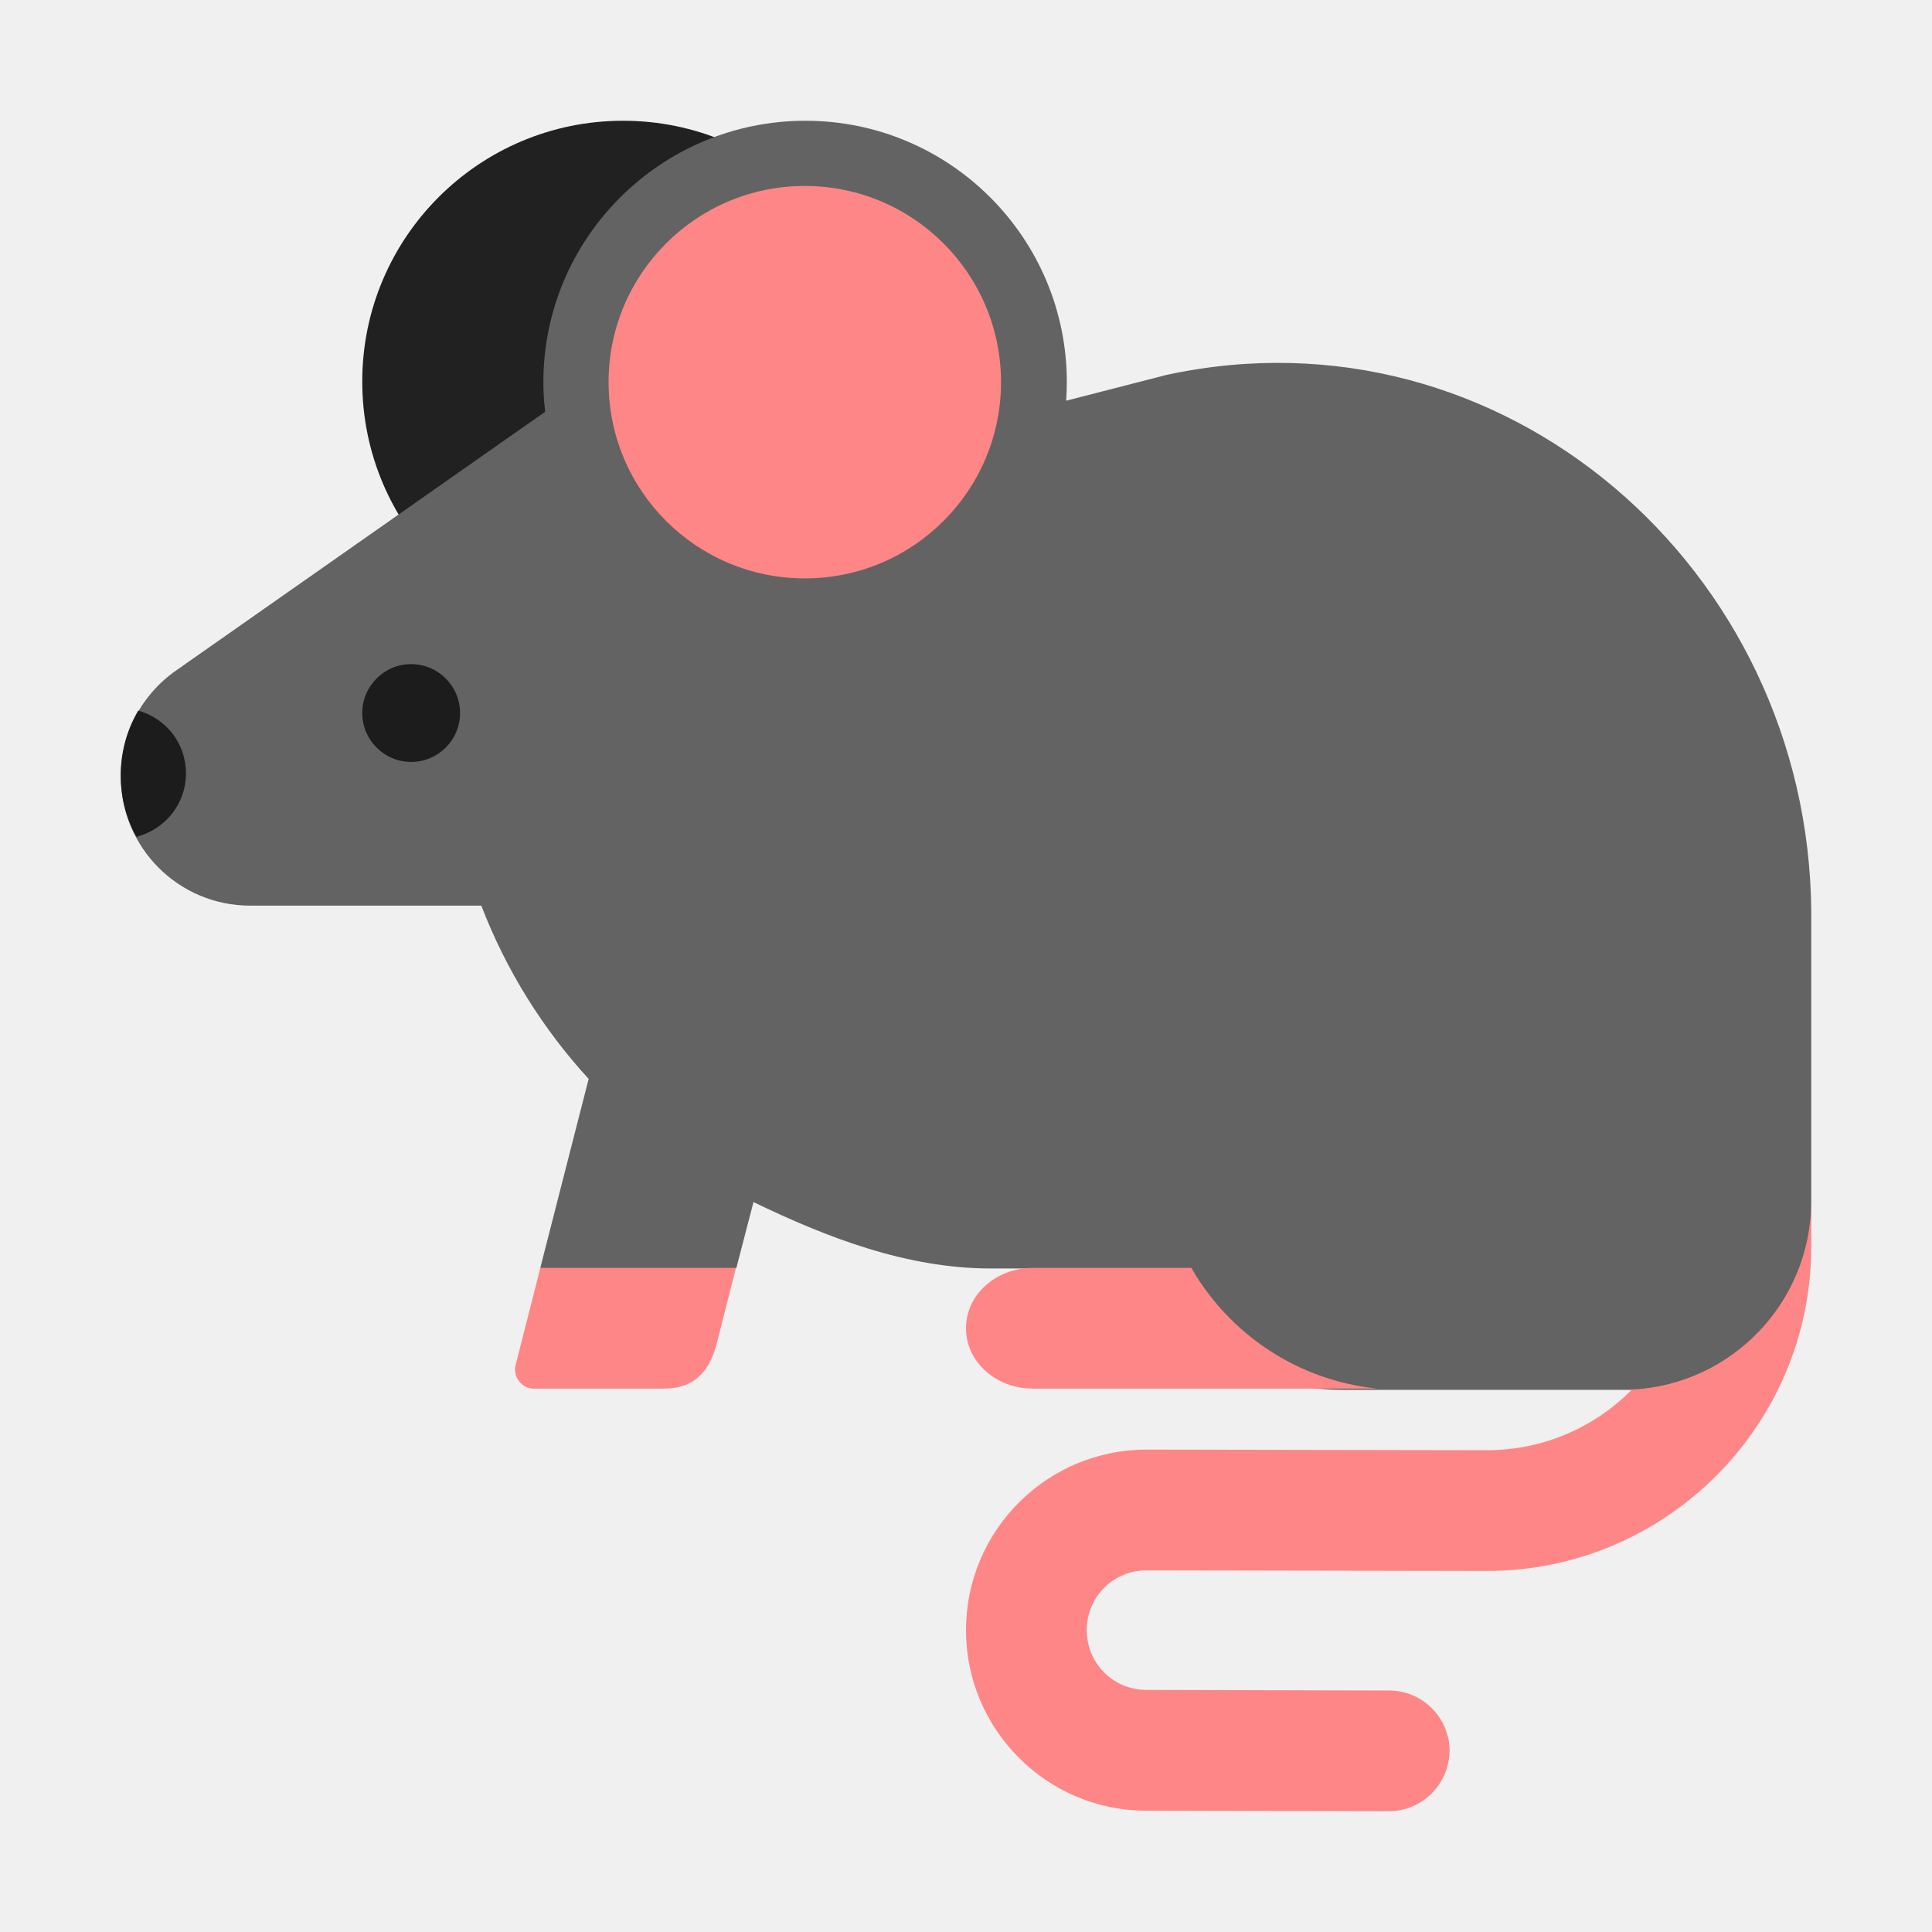
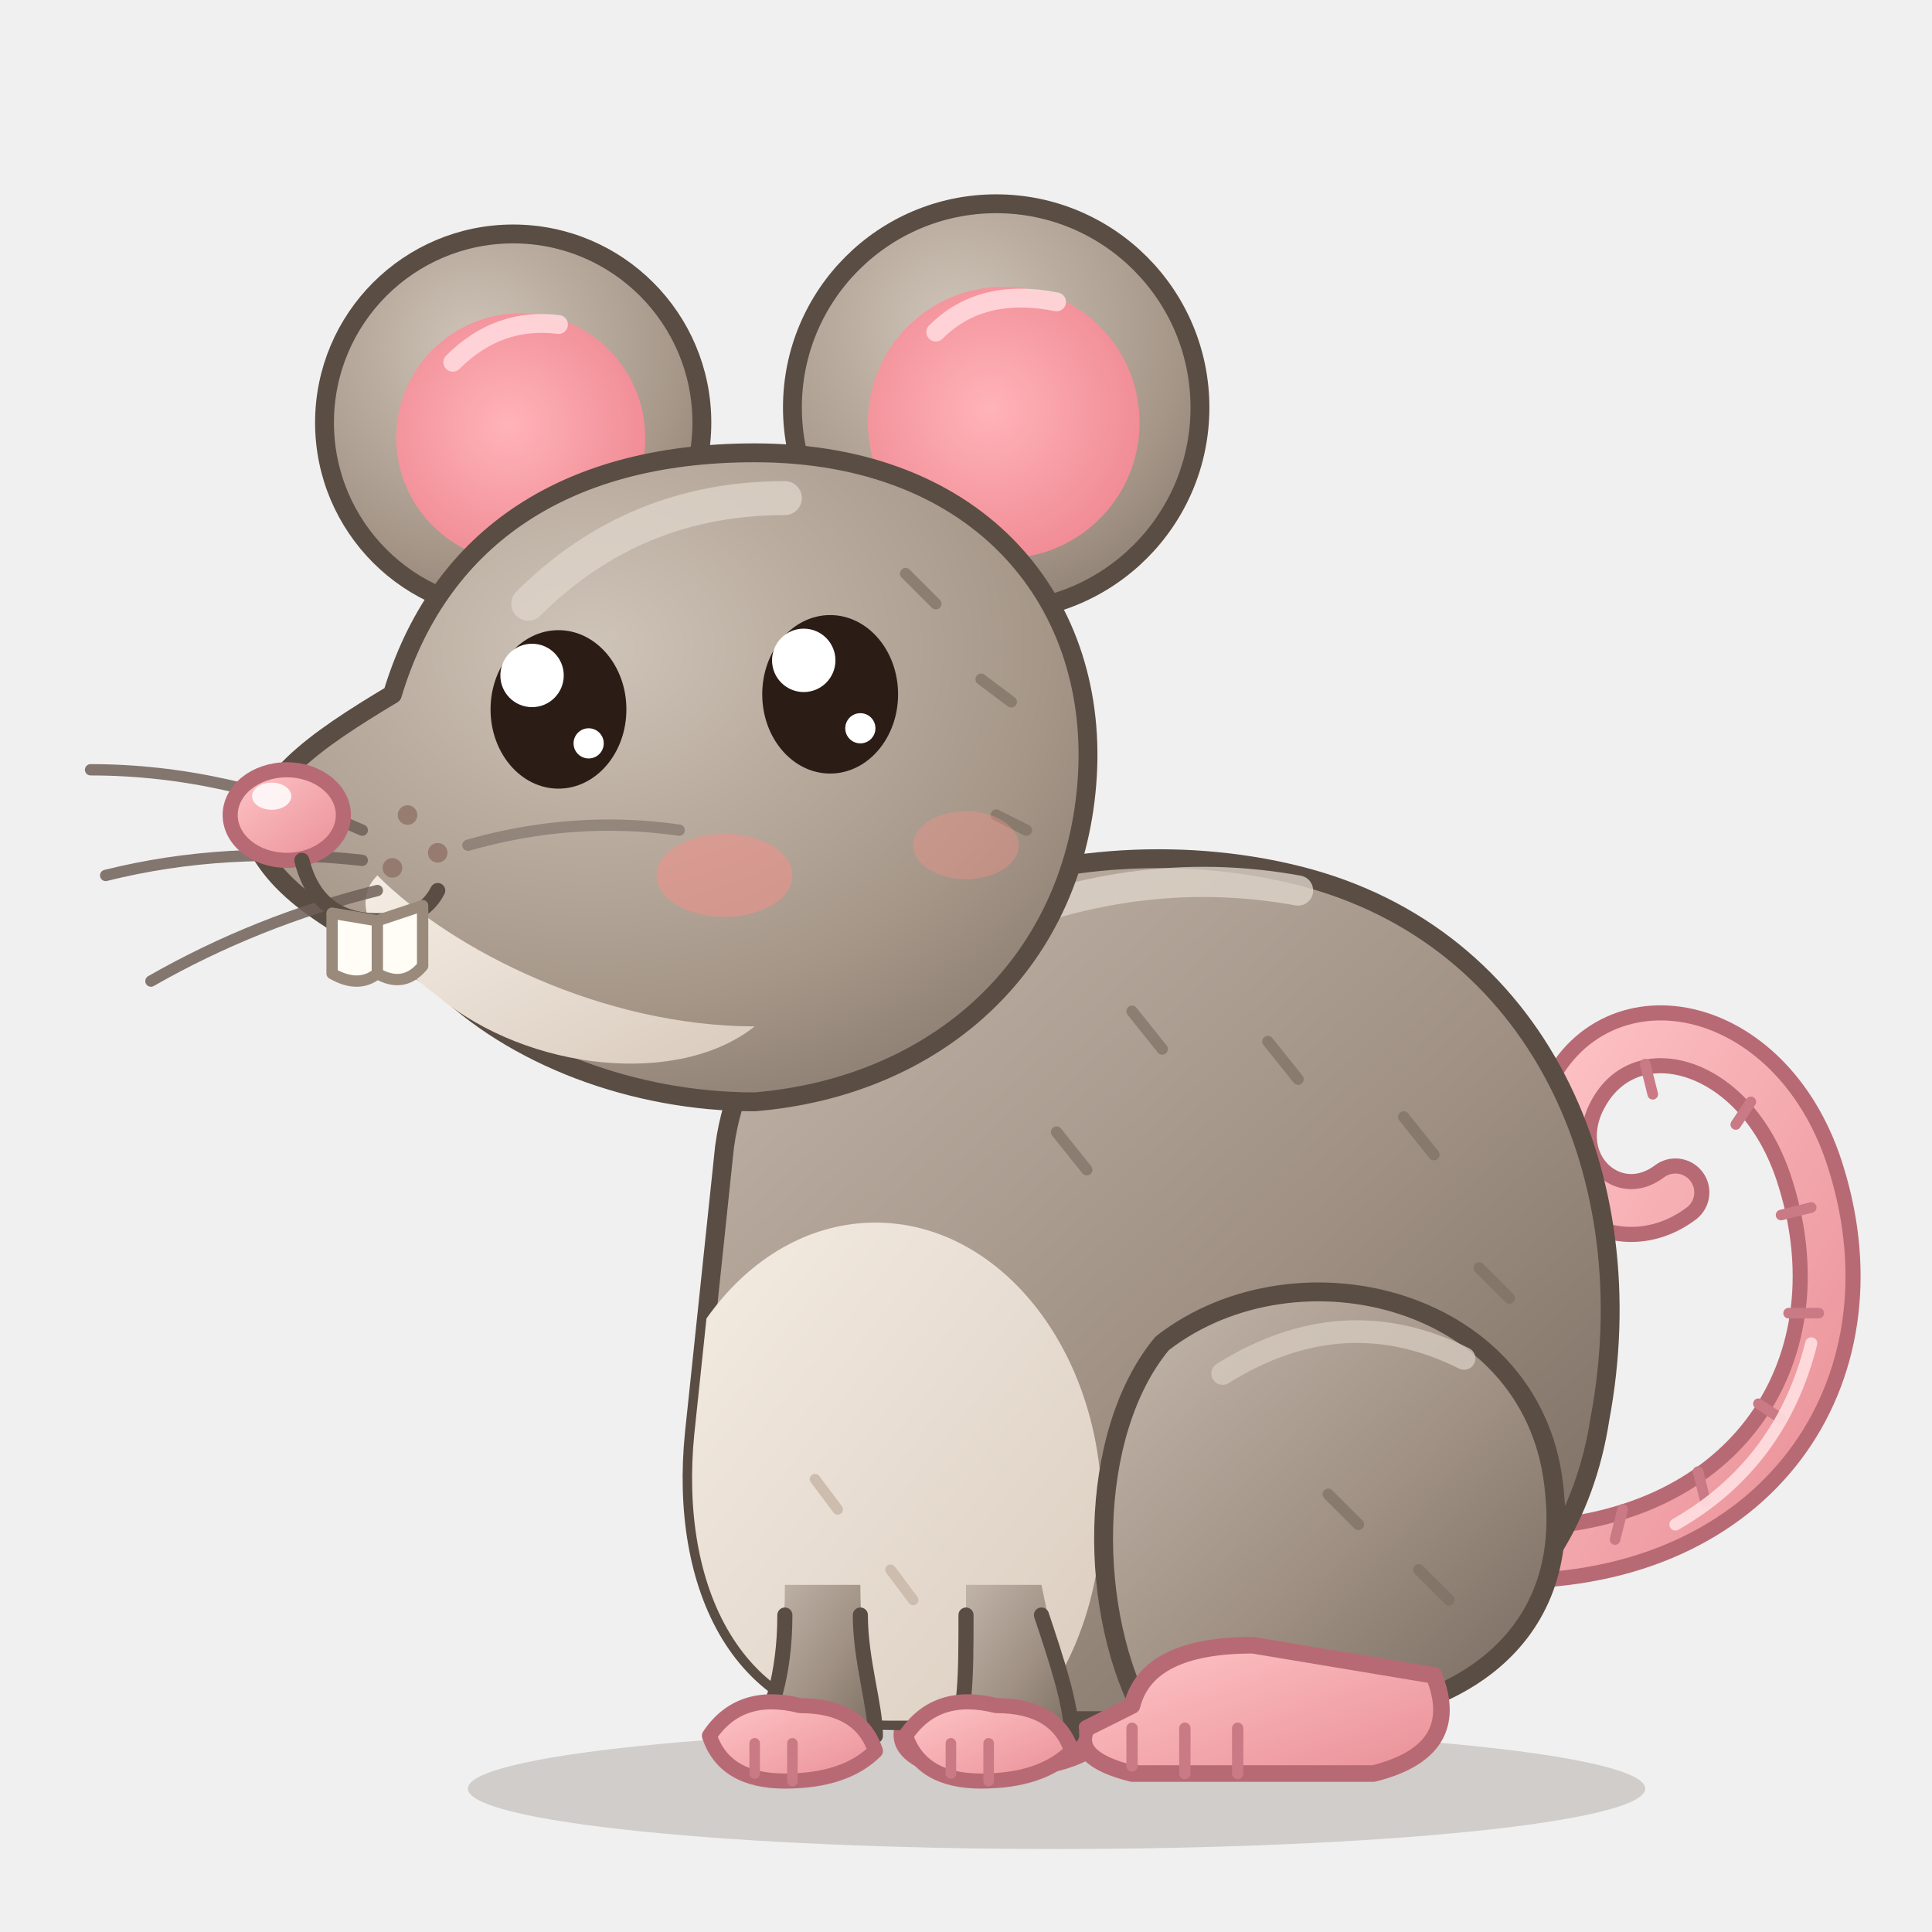
- <svg xmlns="http://www.w3.org/2000/svg" width="32" height="32" viewBox="0 0 32 32" fill="none">
-   <path d="M10.32 10.64C12.706 10.64 14.64 8.706 14.64 6.32C14.64 3.934 12.706 2 10.32 2C7.934 2 6 3.934 6 6.32C6 8.706 7.934 10.64 10.32 10.64Z" fill="#212121" />
-   <path d="M13.34 2C15.73 2 17.67 3.94 17.67 6.33C17.67 6.433 17.666 6.536 17.659 6.637L19.32 6.21C24.884 5.006 29.953 9.409 30 15.09C30 15.093 30 15.097 30 15.1V19.89C30 21.62 29.6 23.02 27.87 23.02H22.22C20.732 23.02 19.882 22.212 19.483 21.01H16.41C15.01 21.01 13.68 20.49 12.48 19.91L12.197 21L10.5 21.5L8.949 21L9.75 17.87C8.995 17.046 8.386 16.077 7.972 15H4.14C2.96 15 2 14.04 2 12.86C2 12.16 2.34 11.51 2.91 11.11L9.03 6.82C9.01 6.66 9 6.5 9 6.33C9 3.94 10.95 2 13.34 2Z" fill="#636363" />
-   <path d="M16.58 6.33C16.58 8.125 15.125 9.58 13.33 9.58C11.535 9.58 10.08 8.125 10.08 6.33C10.08 4.535 11.535 3.08 13.33 3.08C15.125 3.08 16.58 4.535 16.58 6.33Z" fill="#FF8687" />
-   <path d="M24.63 24.02C25.568 24.02 26.418 23.636 27.029 23.016C28.682 22.934 29.995 21.571 30 19.899V20.65C30 23.61 27.59 26.02 24.63 26.02L18.99 26.01C18.44 26.01 18 26.45 18 27C18 27.55 18.44 27.99 18.99 27.99L23.01 28C23.56 28 24.01 28.45 24.01 29C24 29.56 23.55 30 23 30L18.98 29.99C17.34 29.99 16 28.65 16 27C16 25.35 17.34 24.01 18.99 24.01L24.63 24.02Z" fill="#FF8687" />
-   <path d="M19.732 21C20.363 22.097 21.495 22.868 22.817 23H17.111C16.494 23 16 22.556 16 22C16 21.444 16.494 21 17.111 21H19.732Z" fill="#FF8687" />
-   <path d="M8.95 21L8.54 22.61C8.49 22.8 8.64 23 8.84 23H11C11.42 23 11.73 22.8 11.87 22.26L12.19 21H8.95Z" fill="#FF8687" />
-   <path d="M7.62 11.81C7.62 12.257 7.257 12.62 6.81 12.62C6.363 12.62 6 12.257 6 11.81C6 11.363 6.363 11 6.81 11C7.257 11 7.62 11.363 7.62 11.81Z" fill="#1C1C1C" />
-   <path d="M2 12.84C2 12.46 2.1 12.09 2.29 11.77C2.75 11.9 3.08 12.31 3.08 12.81C3.08 13.32 2.73 13.74 2.26 13.86C2.09 13.56 2 13.21 2 12.84Z" fill="#1C1C1C" />
+ <svg xmlns="http://www.w3.org/2000/svg" viewBox="0 0 256 256">
+   <defs>
+     <linearGradient id="rato-pelo" x1="0" y1="0" x2="1" y2="1">
+       <stop offset="0" stop-color="#c4b8ac" />
+       <stop offset="0.55" stop-color="#9f9083" />
+       <stop offset="1" stop-color="#76685d" />
+     </linearGradient>
+     <radialGradient id="rato-cabeca" cx="0.4" cy="0.3" r="0.85">
+       <stop offset="0" stop-color="#cfc4b8" />
+       <stop offset="0.65" stop-color="#a59688" />
+       <stop offset="1" stop-color="#83756a" />
+     </radialGradient>
+     <linearGradient id="rato-barriga" x1="0" y1="0" x2="1" y2="1">
+       <stop offset="0" stop-color="#f5ede4" />
+       <stop offset="1" stop-color="#d9cbbd" />
+     </linearGradient>
+     <linearGradient id="rato-rosa" x1="0" y1="0" x2="1" y2="1">
+       <stop offset="0" stop-color="#ffc6c8" />
+       <stop offset="1" stop-color="#e98f97" />
+     </linearGradient>
+     <radialGradient id="rato-orelha" cx="0.45" cy="0.45" r="0.6">
+       <stop offset="0" stop-color="#ffb3b8" />
+       <stop offset="1" stop-color="#f08a94" />
+     </radialGradient>
+     <clipPath id="rato-clip-corpo">
+       <path d="M96 152 C100 122 140 108 172 116 C204 124 218 156 212 188 C208 214 186 228 156 228 L118 228 C98 228 90 210 92 190 Z" />
+     </clipPath>
+   </defs>
+   <g id="sombra">
+     <ellipse cx="140" cy="237" rx="78" ry="8" fill="#3b2a1a" opacity="0.18" />
+   </g>
+   <g id="cauda" fill="none" stroke-linecap="round" stroke-linejoin="round">
+     <path d="M200 206 C232 206 248 182 240 156 C234 136 214 132 208 146 C204 156 214 164 222 158" stroke="#b86a74" stroke-width="9" />
+     <path d="M200 206 C232 206 248 182 240 156 C234 136 214 132 208 146 C204 156 214 164 222 158" stroke="url(#rato-rosa)" stroke-width="5" />
+     <path d="M214 204 l1 -4 M226 199 l-1 -4 M236 188 l-3 -2 M241 174 l-4 0 M240 160 l-4 1 M232 146 l-2 3 M218 141 l1 4" stroke="#c97a84" stroke-width="1.4" />
+     <path d="M222 202 Q236 194 240 178" stroke="#ffe0e2" stroke-width="1.6" opacity="0.9" />
+   </g>
+   <g id="pata-tras-la" stroke-linejoin="round" stroke-linecap="round">
+     <path d="M128 226 Q130 218 140 218 L148 222 Q150 232 138 234 L124 234 Q118 232 120 228 Z" fill="url(#rato-rosa)" stroke="#b86a74" stroke-width="2.2" />
+   </g>
+   <g id="corpo" stroke-linejoin="round" stroke-linecap="round">
+     <path d="M96 152 C100 122 140 108 172 116 C204 124 218 156 212 188 C208 214 186 228 156 228 L118 228 C98 228 90 210 92 190 Z" fill="url(#rato-pelo)" stroke="#5a4d44" stroke-width="2.5" />
+     <g clip-path="url(#rato-clip-corpo)">
+       <ellipse cx="116" cy="200" rx="30" ry="38" fill="url(#rato-barriga)" />
+     </g>
+     <path d="M154 178 C172 164 204 172 206 198 C208 218 192 228 172 228 L152 228 C144 214 144 190 154 178 Z" fill="url(#rato-pelo)" stroke="#5a4d44" stroke-width="2.5" />
+     <path d="M162 182 Q178 172 194 180" fill="none" stroke="#d4c9be" stroke-width="3" opacity="0.8" />
+     <path d="M128 124 Q150 114 172 118" fill="none" stroke="#ddd3c8" stroke-width="4" opacity="0.8" />
+     <g fill="none" stroke="#7e7064" stroke-width="1.5" opacity="0.7">
+       <path d="M150 134 l4 5 M168 138 l4 5 M186 148 l4 5 M196 168 l4 4 M140 150 l4 5 M176 198 l4 4 M188 208 l4 4" />
+     </g>
+     <g fill="none" stroke="#cdbdae" stroke-width="1.4">
+       <path d="M108 196 l3 4 M118 208 l3 4 M106 214 l3 4" />
+     </g>
+   </g>
+   <g id="patas" stroke-linejoin="round" stroke-linecap="round">
+     <path d="M150 226 Q152 218 166 218 L190 222 Q194 232 182 235 L150 235 Q142 233 144 229 Z" fill="url(#rato-rosa)" stroke="#b86a74" stroke-width="2.2" />
+     <path d="M150 229 v5 M157 229 v6 M164 229 v6" stroke="#c97a84" stroke-width="1.5" />
+     <path d="M104 210 C104 222 102 228 100 230 Q108 236 116 232 C116 226 114 220 114 210 Z" fill="url(#rato-pelo)" />
+     <path d="M104 214 C104 222 102 228 100 230 M116 230 C116 226 114 220 114 214" fill="none" stroke="#5a4d44" stroke-width="2" />
+     <path d="M94 230 Q98 224 106 226 Q114 226 116 232 Q112 236 104 236 Q96 236 94 230 Z" fill="url(#rato-rosa)" stroke="#b86a74" stroke-width="2" />
+     <path d="M128 210 C128 222 128 228 126 230 Q134 236 142 232 C142 226 140 220 138 210 Z" fill="url(#rato-pelo)" />
+     <path d="M128 214 C128 222 128 228 126 230 M142 230 C142 226 140 220 138 214" fill="none" stroke="#5a4d44" stroke-width="2" />
+     <path d="M120 230 Q124 224 132 226 Q140 226 142 232 Q138 236 130 236 Q122 236 120 230 Z" fill="url(#rato-rosa)" stroke="#b86a74" stroke-width="2" />
+     <path d="M100 231 v4 M105 231 v5 M126 231 v4 M131 231 v5" stroke="#c97a84" stroke-width="1.4" />
+   </g>
+   <g id="cabeca" stroke-linejoin="round" stroke-linecap="round">
+     <circle cx="132" cy="54" r="27" fill="url(#rato-cabeca)" stroke="#5a4d44" stroke-width="2.5" />
+     <circle cx="133" cy="56" r="18" fill="url(#rato-orelha)" />
+     <path d="M124 44 Q130 38 140 40" fill="none" stroke="#ffd8dc" stroke-width="2.5" opacity="0.9" />
+     <circle cx="68" cy="56" r="25" fill="url(#rato-cabeca)" stroke="#5a4d44" stroke-width="2.5" />
+     <circle cx="69" cy="58" r="16.5" fill="url(#rato-orelha)" />
+     <path d="M60 48 Q66 42 74 43" fill="none" stroke="#ffd8dc" stroke-width="2.5" opacity="0.9" />
+     <path d="M100 60 C130 60 146 80 144 104 C142 128 124 144 100 146 C84 146 68 140 58 130 C48 124 38 120 34 112 C33 104 42 98 52 92 C58 72 74 60 100 60 Z" fill="url(#rato-cabeca)" stroke="#5a4d44" stroke-width="2.5" />
+     <path d="M70 80 Q84 66 104 66" fill="none" stroke="#ddd3c8" stroke-width="4.5" opacity="0.8" />
+     <path d="M50 116 C60 126 80 136 100 136 C90 144 70 142 58 132 C50 126 46 120 50 116 Z" fill="url(#rato-barriga)" />
+     <g fill="none" stroke="#7e7064" stroke-width="1.5" opacity="0.7">
+       <path d="M120 76 l4 4 M130 90 l4 3 M132 108 l4 2" />
+     </g>
+     <ellipse cx="96" cy="116" rx="9" ry="5.5" fill="#f4908a" opacity="0.55" />
+     <ellipse cx="128" cy="112" rx="7" ry="4.5" fill="#f4908a" opacity="0.4" />
+   </g>
+   <g id="olhos">
+     <ellipse cx="74" cy="94" rx="9" ry="10.5" fill="#2b1d16" />
+     <ellipse cx="110" cy="92" rx="9" ry="10.5" fill="#2b1d16" />
+     <circle cx="70.5" cy="89.5" r="4.2" fill="#fff" />
+     <circle cx="78" cy="98.5" r="2" fill="#fff" />
+     <circle cx="106.5" cy="87.5" r="4.2" fill="#fff" />
+     <circle cx="114" cy="96.5" r="2" fill="#fff" />
+   </g>
+   <g id="focinho" stroke-linejoin="round" stroke-linecap="round">
+     <g fill="none" stroke="#6e6058" stroke-width="1.5" opacity="0.85">
+       <path d="M48 110 Q30 102 12 102" />
+       <path d="M48 114 Q30 112 14 116" />
+       <path d="M50 118 Q34 122 20 130" />
+       <path d="M62 112 Q76 108 90 110" opacity="0.6" />
+     </g>
+     <ellipse cx="38" cy="108" rx="7.5" ry="6" fill="url(#rato-rosa)" stroke="#b86a74" stroke-width="2" />
+     <ellipse cx="36" cy="105.5" rx="2.6" ry="1.8" fill="#fff" opacity="0.85" />
+     <g fill="#8a6a60" opacity="0.7">
+       <circle cx="54" cy="108" r="1.3" />
+       <circle cx="58" cy="113" r="1.3" />
+       <circle cx="52" cy="115" r="1.3" />
+     </g>
+     <path d="M40 114 Q42 122 50 122 Q56 122 58 118" fill="none" stroke="#5a4d44" stroke-width="2" />
+     <path d="M44 121 L44 129 Q47.5 131 50 129 L50 122 Z M50 122 L50 129 Q53.5 131 56 128 L56 120 Z" fill="#fffdf6" stroke="#9a8a7c" stroke-width="1.5" />
+   </g>
</svg>
